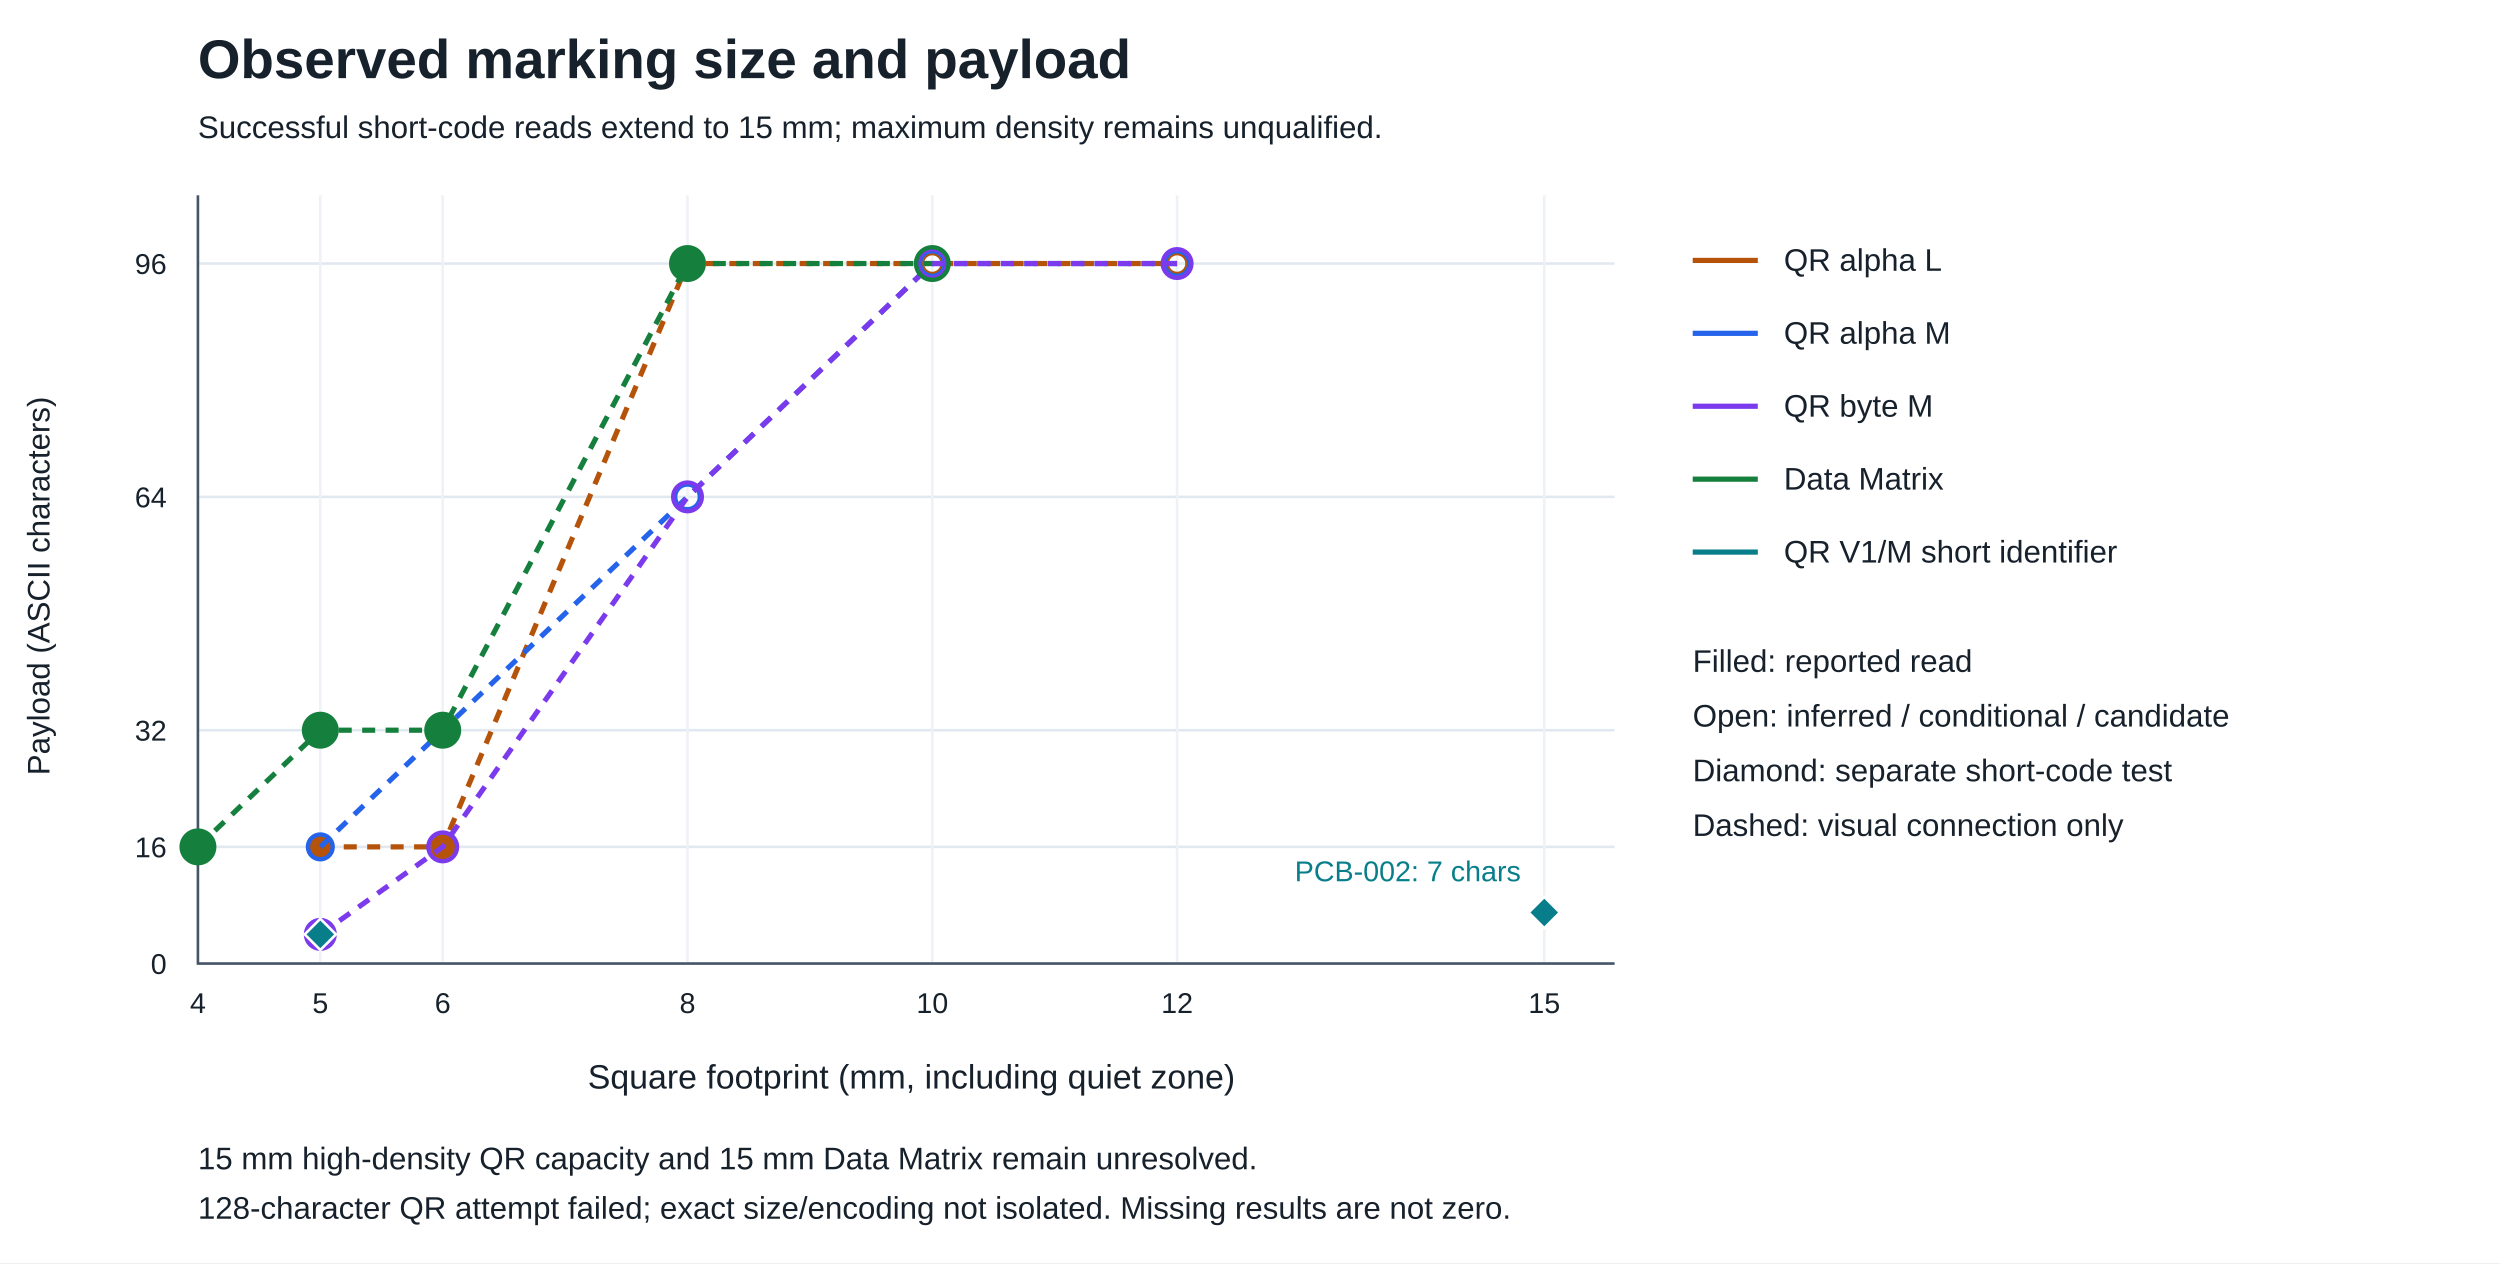
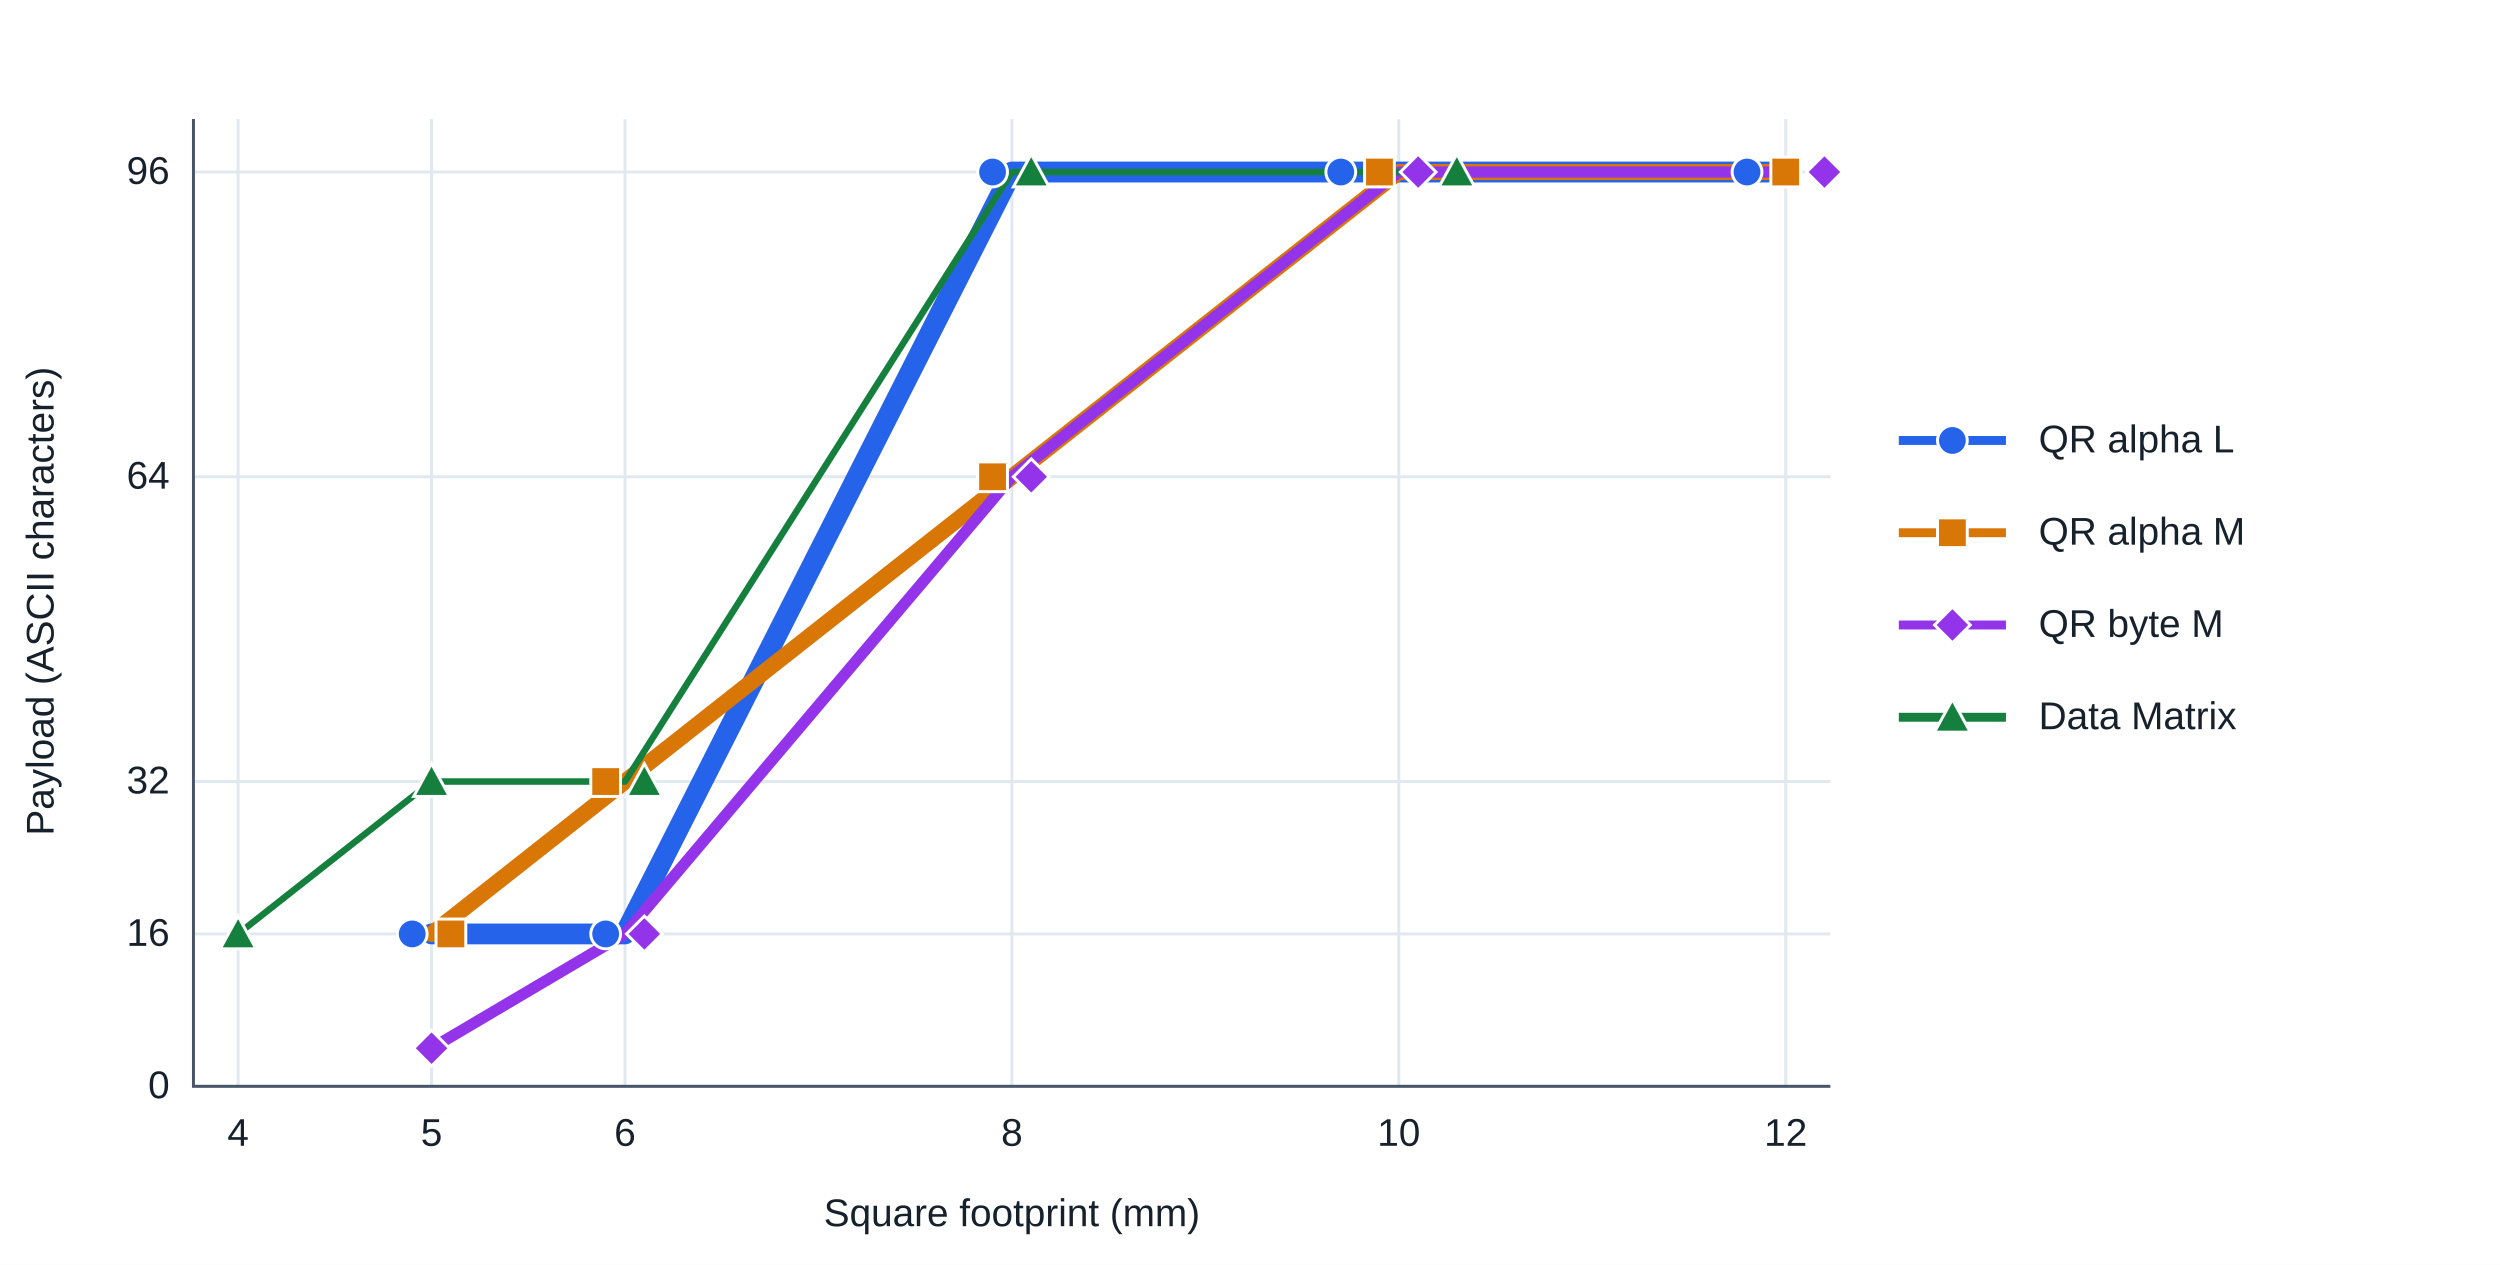
- <svg xmlns="http://www.w3.org/2000/svg" width="960" height="485" viewBox="0 0 960 485">
-   <rect width="960" height="485" fill="white" />
-   <g font-family="Arial,sans-serif" fill="#17212c">
-     <text x="76" y="30" font-size="21" font-weight="bold">Observed marking size and payload</text>
-     <text x="76" y="53" font-size="12">Successful short-code reads extend to 15 mm; maximum density remains unqualified.</text>
-     <path d="M76 370.0H620" stroke="#e2e8f0" />
-     <text x="64" y="374.0" text-anchor="end" font-size="11">0</text>
-     <path d="M76 325.2H620" stroke="#e2e8f0" />
-     <text x="64" y="329.2" text-anchor="end" font-size="11">16</text>
-     <path d="M76 280.4H620" stroke="#e2e8f0" />
-     <text x="64" y="284.4" text-anchor="end" font-size="11">32</text>
-     <path d="M76 190.8H620" stroke="#e2e8f0" />
-     <text x="64" y="194.8" text-anchor="end" font-size="11">64</text>
-     <path d="M76 101.2H620" stroke="#e2e8f0" />
-     <text x="64" y="105.2" text-anchor="end" font-size="11">96</text>
-     <path d="M76 370V75" stroke="#eef2f7" />
-     <text x="76" y="389" text-anchor="middle" font-size="11">4</text>
-     <path d="M123 370V75" stroke="#eef2f7" />
-     <text x="123" y="389" text-anchor="middle" font-size="11">5</text>
-     <path d="M170 370V75" stroke="#eef2f7" />
-     <text x="170" y="389" text-anchor="middle" font-size="11">6</text>
-     <path d="M264 370V75" stroke="#eef2f7" />
-     <text x="264" y="389" text-anchor="middle" font-size="11">8</text>
-     <path d="M358 370V75" stroke="#eef2f7" />
-     <text x="358" y="389" text-anchor="middle" font-size="11">10</text>
-     <path d="M452 370V75" stroke="#eef2f7" />
-     <text x="452" y="389" text-anchor="middle" font-size="11">12</text>
-     <path d="M593 370V75" stroke="#eef2f7" />
-     <text x="593" y="389" text-anchor="middle" font-size="11">15</text>
-     <path d="M76 75V370H620" fill="none" stroke="#475569" />
-     <text x="350" y="418" text-anchor="middle" font-size="13">Square footprint (mm, including quiet zone)</text>
-     <text transform="translate(19 225) rotate(-90)" text-anchor="middle" font-size="12">Payload (ASCII characters)</text>
-     <polyline points="123,325.2 170,325.2 264,101.2 358,101.2 452,101.2" stroke="#b45309" stroke-width="2" stroke-dasharray="5 4" fill="none" />
-     <circle cx="123" cy="325.2" r="4.0" stroke="#b45309" stroke-width="1.7" fill="#b45309" />
-     <circle cx="170" cy="325.2" r="4.0" stroke="#b45309" stroke-width="1.7" fill="#b45309" />
-     <circle cx="264" cy="101.2" r="4.0" stroke="#b45309" stroke-width="1.7" fill="none" />
-     <circle cx="358" cy="101.2" r="4.0" stroke="#b45309" stroke-width="1.7" fill="none" />
-     <circle cx="452" cy="101.2" r="4.0" stroke="#b45309" stroke-width="1.7" fill="none" />
-     <path d="M650 100h25" stroke="#b45309" stroke-width="2" />
-     <text x="685" y="104" font-size="12">QR alpha L</text>
-     <polyline points="123,325.2 170,280.4 264,190.8 358,101.2 452,101.2" stroke="#2563eb" stroke-width="2" stroke-dasharray="5 4" fill="none" />
-     <circle cx="123" cy="325.2" r="4.75" stroke="#2563eb" stroke-width="1.7" fill="none" />
-     <circle cx="170" cy="280.4" r="4.75" stroke="#2563eb" stroke-width="1.7" fill="none" />
-     <circle cx="264" cy="190.8" r="4.75" stroke="#2563eb" stroke-width="1.7" fill="none" />
-     <circle cx="358" cy="101.2" r="4.75" stroke="#2563eb" stroke-width="1.7" fill="none" />
-     <circle cx="452" cy="101.2" r="4.75" stroke="#2563eb" stroke-width="1.7" fill="none" />
-     <path d="M650 128h25" stroke="#2563eb" stroke-width="2" />
-     <text x="685" y="132" font-size="12">QR alpha M</text>
-     <polyline points="123,358.8 170,325.2 264,190.8 358,101.2 452,101.2" stroke="#7c3aed" stroke-width="2" stroke-dasharray="5 4" fill="none" />
-     <circle cx="123" cy="358.8" r="5.5" stroke="#7c3aed" stroke-width="1.7" fill="none" />
-     <circle cx="170" cy="325.2" r="5.5" stroke="#7c3aed" stroke-width="1.7" fill="none" />
-     <circle cx="264" cy="190.8" r="5.5" stroke="#7c3aed" stroke-width="1.7" fill="none" />
-     <circle cx="358" cy="101.2" r="5.5" stroke="#7c3aed" stroke-width="1.7" fill="none" />
-     <circle cx="452" cy="101.2" r="5.5" stroke="#7c3aed" stroke-width="1.7" fill="none" />
-     <path d="M650 156h25" stroke="#7c3aed" stroke-width="2" />
-     <text x="685" y="160" font-size="12">QR byte M</text>
-     <polyline points="76,325.2 123,280.4 170,280.4 264,101.2 358,101.2" stroke="#15803d" stroke-width="2" stroke-dasharray="5 4" fill="none" />
-     <circle cx="76" cy="325.2" r="6.25" stroke="#15803d" stroke-width="1.7" fill="#15803d" />
-     <circle cx="123" cy="280.4" r="6.25" stroke="#15803d" stroke-width="1.7" fill="#15803d" />
-     <circle cx="170" cy="280.4" r="6.25" stroke="#15803d" stroke-width="1.7" fill="#15803d" />
-     <circle cx="264" cy="101.2" r="6.25" stroke="#15803d" stroke-width="1.7" fill="#15803d" />
-     <circle cx="358" cy="101.2" r="6.25" stroke="#15803d" stroke-width="1.7" fill="none" />
-     <path d="M650 184h25" stroke="#15803d" stroke-width="2" />
-     <text x="685" y="188" font-size="12">Data Matrix</text>
-     <path d="M123 352.8l6 6 -6 6 -6 -6z" fill="#087e8b" stroke="white" stroke-width="1" />
-     <path d="M593 344.4l6 6 -6 6 -6 -6z" fill="#087e8b" stroke="white" stroke-width="1" />
-     <path d="M650 212h25" stroke="#087e8b" stroke-width="2" />
-     <text x="685" y="216" font-size="12">QR V1/M short identifier</text>
-     <text x="584" y="338.4" text-anchor="end" font-size="11" fill="#087e8b">PCB-002: 7 chars</text>
-     <text x="650" y="258" font-size="12">Filled: reported read</text>
-     <text x="650" y="279" font-size="12">Open: inferred / conditional / candidate</text>
-     <text x="650" y="300" font-size="12">Diamond: separate short-code test</text>
-     <text x="650" y="321" font-size="12">Dashed: visual connection only</text>
-     <text x="76" y="449" font-size="12">15 mm high-density QR capacity and 15 mm Data Matrix remain unresolved.</text>
-     <text x="76" y="468" font-size="12">128-character QR attempt failed; exact size/encoding not isolated. Missing results are not zero.</text>
+ <svg xmlns="http://www.w3.org/2000/svg" width="840" height="425" viewBox="0 0 840 425">
+   <rect width="840" height="425" fill="white" />
+   <g font-family="Arial,sans-serif" fill="#17212c" font-size="13">
+     <path d="M65 365.0H615" stroke="#e2e8f0" />
+     <text x="57" y="369.0" text-anchor="end">0</text>
+     <path d="M65 313.8H615" stroke="#e2e8f0" />
+     <text x="57" y="317.8" text-anchor="end">16</text>
+     <path d="M65 262.6H615" stroke="#e2e8f0" />
+     <text x="57" y="266.6" text-anchor="end">32</text>
+     <path d="M65 160.2H615" stroke="#e2e8f0" />
+     <text x="57" y="164.2" text-anchor="end">64</text>
+     <path d="M65 57.8H615" stroke="#e2e8f0" />
+     <text x="57" y="61.8" text-anchor="end">96</text>
+     <path d="M80 365V40" stroke="#e2e8f0" />
+     <text x="80" y="385" text-anchor="middle">4</text>
+     <path d="M145 365V40" stroke="#e2e8f0" />
+     <text x="145" y="385" text-anchor="middle">5</text>
+     <path d="M210 365V40" stroke="#e2e8f0" />
+     <text x="210" y="385" text-anchor="middle">6</text>
+     <path d="M340 365V40" stroke="#e2e8f0" />
+     <text x="340" y="385" text-anchor="middle">8</text>
+     <path d="M470 365V40" stroke="#e2e8f0" />
+     <text x="470" y="385" text-anchor="middle">10</text>
+     <path d="M600 365V40" stroke="#e2e8f0" />
+     <text x="600" y="385" text-anchor="middle">12</text>
+     <path d="M65 40V365H615" stroke="#475569" fill="none" />
+     <text x="340" y="412" text-anchor="middle">Square footprint (mm)</text>
+     <text transform="translate(18 202) rotate(-90)" text-anchor="middle">Payload (ASCII characters)</text>
+     <polyline points="145,313.8 210,313.8 340,57.8 470,57.8 600,57.8" fill="none" stroke="#2563eb" stroke-width="7.0" stroke-linejoin="round" stroke-linecap="round" />
+     <polyline points="145,313.8 210,262.6 340,160.2 470,57.8 600,57.8" fill="none" stroke="#d97706" stroke-width="5.4" stroke-linejoin="round" stroke-linecap="round" />
+     <polyline points="145,352.2 210,313.8 340,160.2 470,57.8 600,57.8" fill="none" stroke="#9333ea" stroke-width="3.8" stroke-linejoin="round" stroke-linecap="round" />
+     <polyline points="80,313.8 145,262.6 210,262.6 340,57.8 470,57.8" fill="none" stroke="#15803d" stroke-width="2.2" stroke-linejoin="round" stroke-linecap="round" />
+     <g>
+       <circle cx="138.5" cy="313.8" r="5" fill="#2563eb" stroke="white" stroke-width="1" />
+     </g>
+     <g>
+       <rect x="146.5" y="308.8" width="10" height="10" fill="#d97706" stroke="white" stroke-width="1" />
+     </g>
+     <g>
+       <circle cx="203.5" cy="313.8" r="5" fill="#2563eb" stroke="white" stroke-width="1" />
+     </g>
+     <g>
+       <path d="M216.5 307.8l6 6 -6 6 -6 -6z" fill="#9333ea" stroke="white" stroke-width="1" />
+     </g>
+     <g>
+       <circle cx="333.5" cy="57.8" r="5" fill="#2563eb" stroke="white" stroke-width="1" />
+     </g>
+     <g>
+       <path d="M346.5 51.8l6 11 -12 0z" fill="#15803d" stroke="white" stroke-width="1" />
+     </g>
+     <g>
+       <circle cx="450.5" cy="57.8" r="5" fill="#2563eb" stroke="white" stroke-width="1" />
+     </g>
+     <g>
+       <rect x="458.5" y="52.8" width="10" height="10" fill="#d97706" stroke="white" stroke-width="1" />
+     </g>
+     <g>
+       <path d="M476.5 51.8l6 6 -6 6 -6 -6z" fill="#9333ea" stroke="white" stroke-width="1" />
+     </g>
+     <g>
+       <path d="M489.5 51.8l6 11 -12 0z" fill="#15803d" stroke="white" stroke-width="1" />
+     </g>
+     <g>
+       <circle cx="587.0" cy="57.8" r="5" fill="#2563eb" stroke="white" stroke-width="1" />
+     </g>
+     <g>
+       <rect x="595.0" y="52.8" width="10" height="10" fill="#d97706" stroke="white" stroke-width="1" />
+     </g>
+     <g>
+       <path d="M613.0 51.8l6 6 -6 6 -6 -6z" fill="#9333ea" stroke="white" stroke-width="1" />
+     </g>
+     <g>
+       <rect x="198.5" y="257.6" width="10" height="10" fill="#d97706" stroke="white" stroke-width="1" />
+     </g>
+     <g>
+       <path d="M216.5 256.6l6 11 -12 0z" fill="#15803d" stroke="white" stroke-width="1" />
+     </g>
+     <g>
+       <rect x="328.5" y="155.2" width="10" height="10" fill="#d97706" stroke="white" stroke-width="1" />
+     </g>
+     <g>
+       <path d="M346.5 154.2l6 6 -6 6 -6 -6z" fill="#9333ea" stroke="white" stroke-width="1" />
+     </g>
+     <g>
+       <path d="M145.0 346.2l6 6 -6 6 -6 -6z" fill="#9333ea" stroke="white" stroke-width="1" />
+     </g>
+     <g>
+       <path d="M80.0 307.8l6 11 -12 0z" fill="#15803d" stroke="white" stroke-width="1" />
+     </g>
+     <g>
+       <path d="M145.0 256.6l6 11 -12 0z" fill="#15803d" stroke="white" stroke-width="1" />
+     </g>
+     <path d="M638 148H674" stroke="#2563eb" stroke-width="3" />
+     <circle cx="656" cy="148" r="5" fill="#2563eb" stroke="white" stroke-width="1" />
+     <text x="685" y="152">QR alpha L</text>
+     <path d="M638 179H674" stroke="#d97706" stroke-width="3" />
+     <rect x="651" y="174" width="10" height="10" fill="#d97706" stroke="white" stroke-width="1" />
+     <text x="685" y="183">QR alpha M</text>
+     <path d="M638 210H674" stroke="#9333ea" stroke-width="3" />
+     <path d="M656 204l6 6 -6 6 -6 -6z" fill="#9333ea" stroke="white" stroke-width="1" />
+     <text x="685" y="214">QR byte M</text>
+     <path d="M638 241H674" stroke="#15803d" stroke-width="3" />
+     <path d="M656 235l6 11 -12 0z" fill="#15803d" stroke="white" stroke-width="1" />
+     <text x="685" y="245">Data Matrix</text>
  </g>
</svg>
